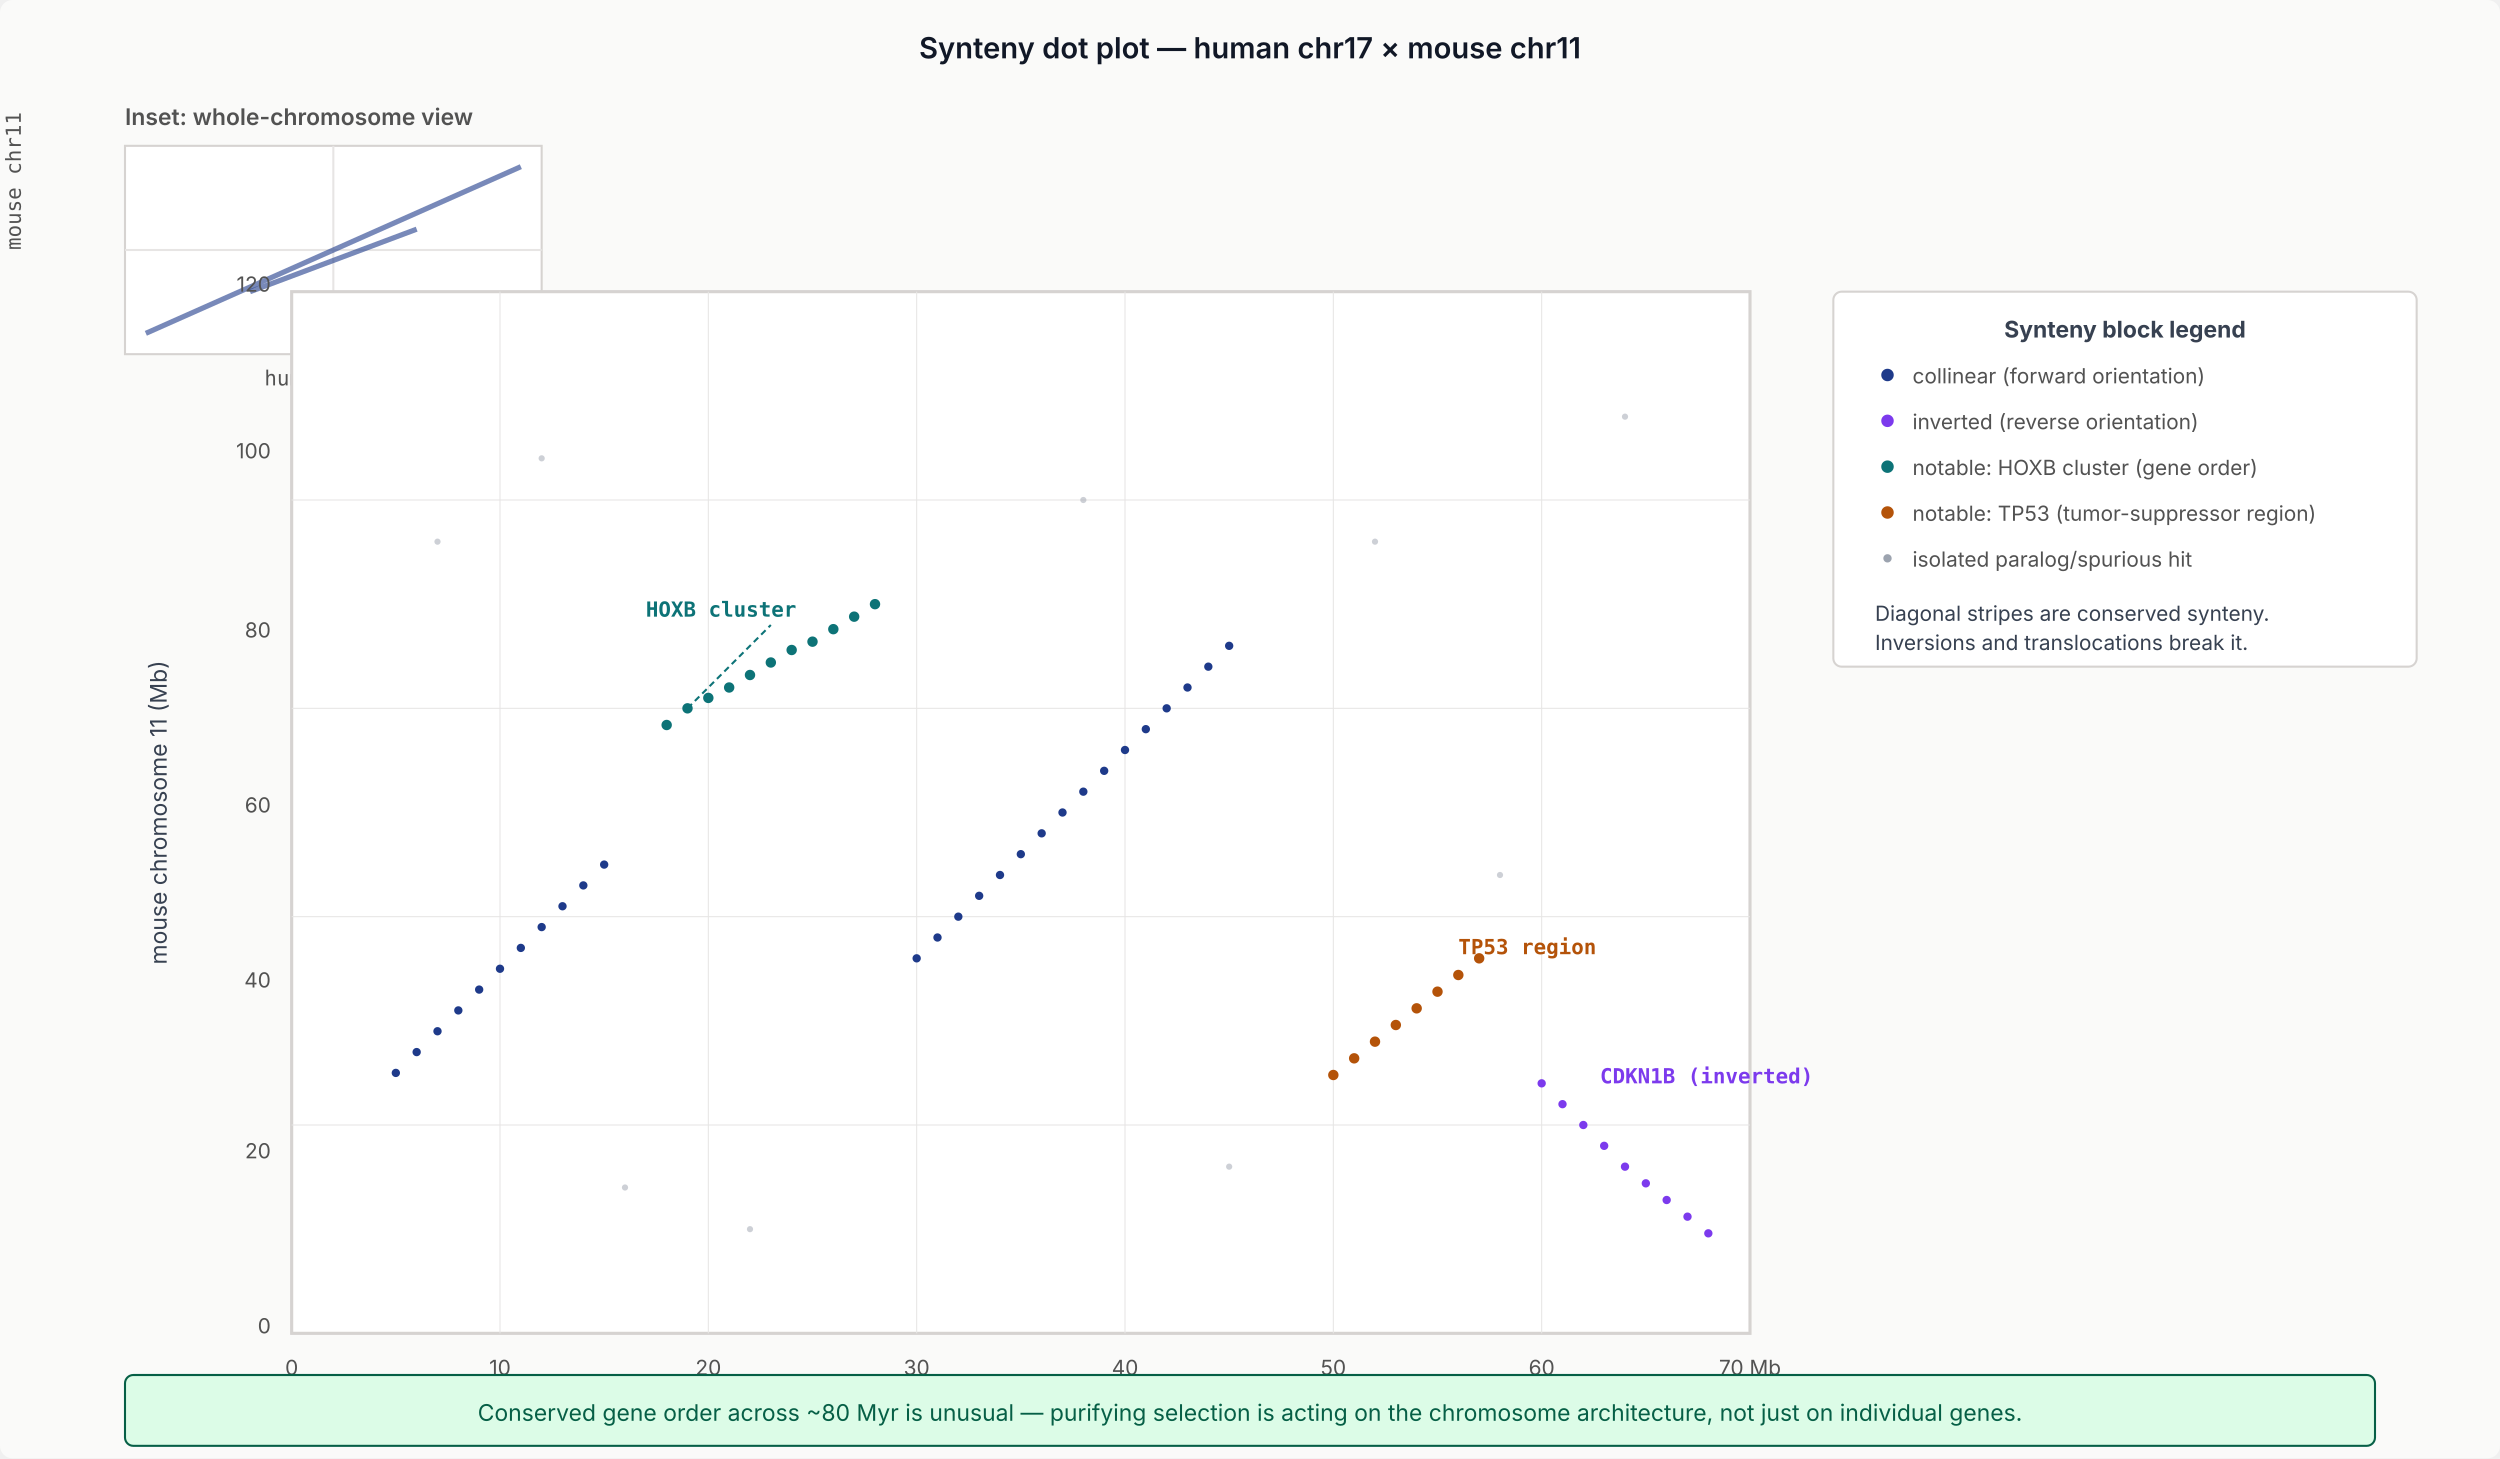
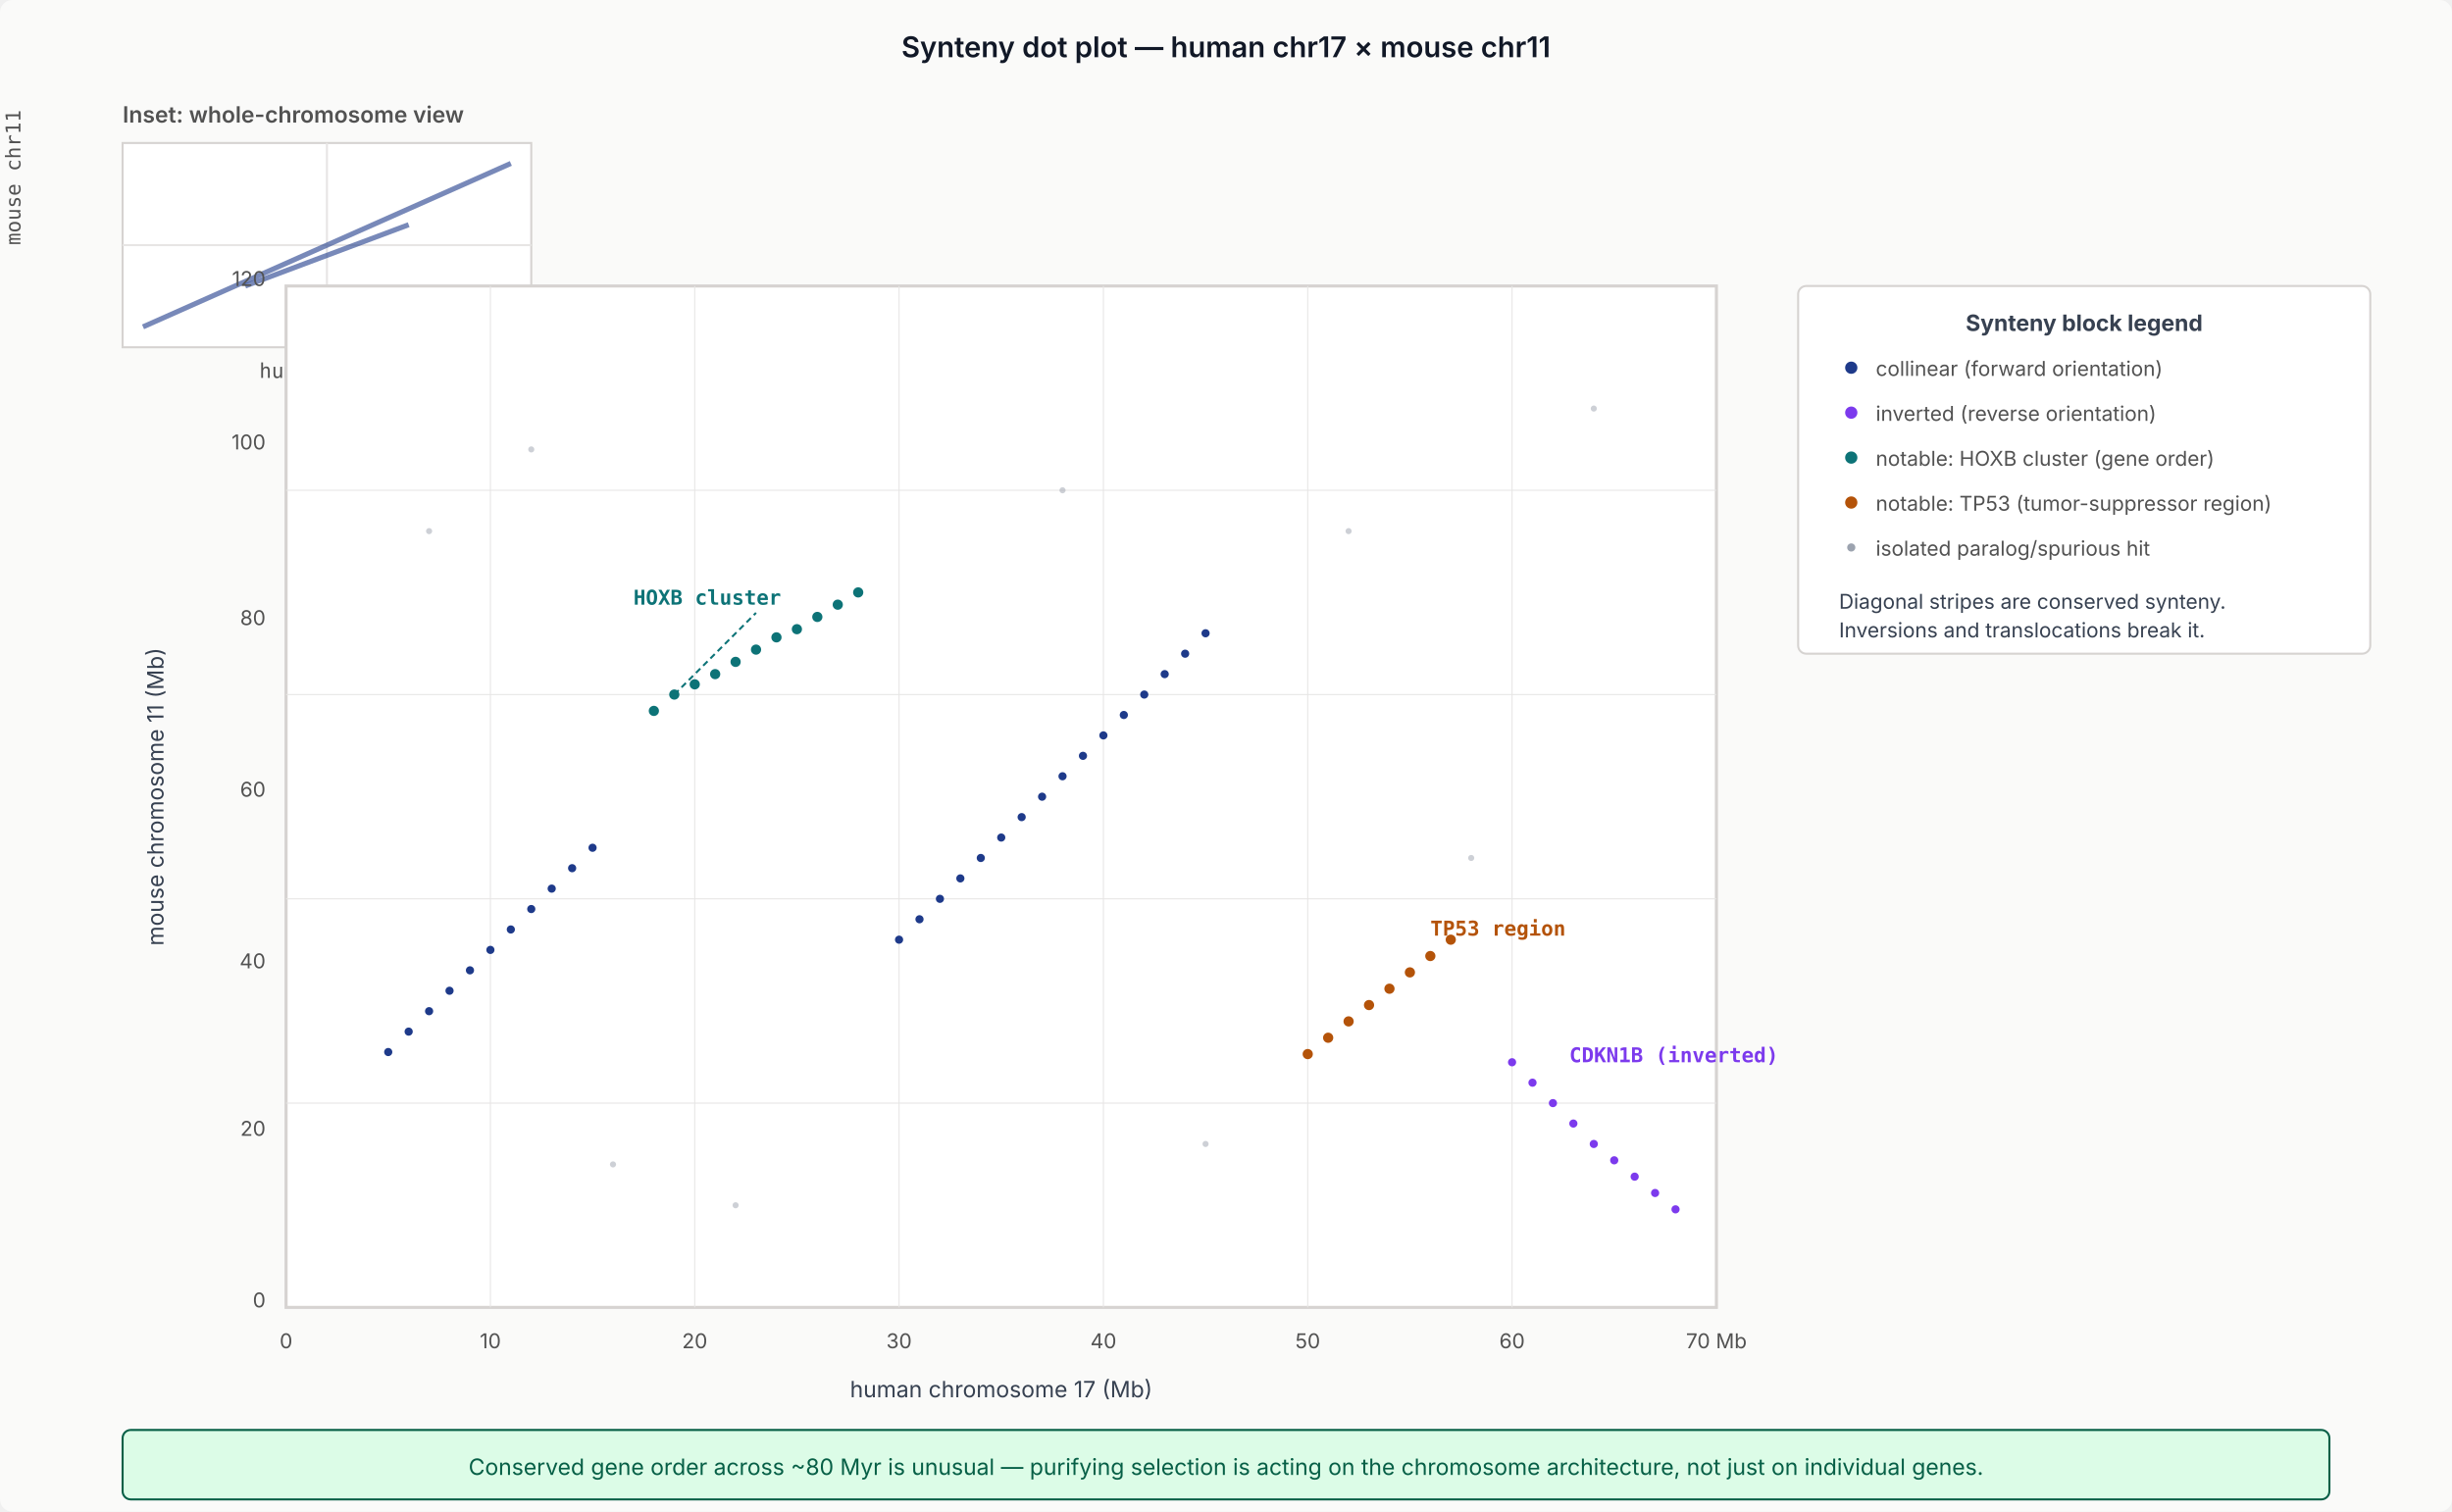
- <svg xmlns="http://www.w3.org/2000/svg" viewBox="0 0 1200 700" width="1200" height="700" font-family="Inter, sans-serif">
+ <svg xmlns="http://www.w3.org/2000/svg" viewBox="0 0 1200 740" width="1200" height="740" font-family="Inter, sans-serif">
  <defs>
    <style>text { font-family: Inter, sans-serif; } .mono { font-family: 'JetBrains Mono', monospace; font-size: 10px; }</style>
  </defs>
-   <rect width="1200" height="700" fill="#fafaf9" rx="6" />
+   <rect width="1200" height="740" fill="#fafaf9" rx="6" />
  <text x="600" y="28" text-anchor="middle" font-size="14" font-weight="600" fill="#111827">Synteny dot plot — human chr17 × mouse chr11</text>
  <g transform="translate(60,60)">
    <text x="0" y="0" font-size="11" font-weight="600" fill="#525252">Inset: whole-chromosome view</text>
    <rect x="0" y="10" width="200" height="100" fill="#fff" stroke="#d6d3d1" />
    <line x1="0" y1="60" x2="200" y2="60" stroke="#e7e5e4" />
    <line x1="100" y1="10" x2="100" y2="110" stroke="#e7e5e4" />
    <line x1="10" y1="100" x2="190" y2="20" stroke="#1e3a8a" stroke-width="2.5" opacity="0.6" />
    <line x1="60" y1="80" x2="140" y2="50" stroke="#1e3a8a" stroke-width="2.5" opacity="0.6" />
    <text x="100" y="125" text-anchor="middle" font-size="9" fill="#525252" class="mono">human chr17</text>
    <text x="-50" y="60" font-size="9" fill="#525252" class="mono" transform="rotate(-90 -50 60)">mouse chr11</text>
  </g>
  <g transform="translate(140,140)">
    <rect width="700" height="500" fill="#fff" stroke="#d6d3d1" stroke-width="1.5" />
    <g stroke="#e7e5e4" stroke-width="0.5">
      <line x1="0" y1="100" x2="700" y2="100" />
      <line x1="0" y1="200" x2="700" y2="200" />
      <line x1="0" y1="300" x2="700" y2="300" />
      <line x1="0" y1="400" x2="700" y2="400" />
      <line x1="100" y1="0" x2="100" y2="500" />
      <line x1="200" y1="0" x2="200" y2="500" />
      <line x1="300" y1="0" x2="300" y2="500" />
      <line x1="400" y1="0" x2="400" y2="500" />
      <line x1="500" y1="0" x2="500" y2="500" />
      <line x1="600" y1="0" x2="600" y2="500" />
    </g>
    <g class="mono" font-size="10" fill="#525252">
      <text x="0" y="520" text-anchor="middle">0</text>
      <text x="100" y="520" text-anchor="middle">10</text>
      <text x="200" y="520" text-anchor="middle">20</text>
      <text x="300" y="520" text-anchor="middle">30</text>
      <text x="400" y="520" text-anchor="middle">40</text>
      <text x="500" y="520" text-anchor="middle">50</text>
      <text x="600" y="520" text-anchor="middle">60</text>
      <text x="700" y="520" text-anchor="middle">70 Mb</text>
    </g>
    <text x="350" y="544" text-anchor="middle" font-size="11" fill="#374151">human chromosome 17 (Mb)</text>
    <g class="mono" font-size="10" fill="#525252">
      <text x="-10" y="0" text-anchor="end">120</text>
      <text x="-10" y="80" text-anchor="end">100</text>
      <text x="-10" y="166" text-anchor="end">80</text>
      <text x="-10" y="250" text-anchor="end">60</text>
      <text x="-10" y="334" text-anchor="end">40</text>
      <text x="-10" y="416" text-anchor="end">20</text>
      <text x="-10" y="500" text-anchor="end">0</text>
    </g>
    <text x="-60" y="250" text-anchor="middle" font-size="11" fill="#374151" transform="rotate(-90 -60 250)">mouse chromosome 11 (Mb)</text>
    <g fill="#1e3a8a">
      <circle cx="50" cy="375" r="2" />
      <circle cx="60" cy="365" r="2" />
      <circle cx="70" cy="355" r="2" />
      <circle cx="80" cy="345" r="2" />
      <circle cx="90" cy="335" r="2" />
      <circle cx="100" cy="325" r="2" />
      <circle cx="110" cy="315" r="2" />
      <circle cx="120" cy="305" r="2" />
      <circle cx="130" cy="295" r="2" />
      <circle cx="140" cy="285" r="2" />
      <circle cx="150" cy="275" r="2" />
    </g>
    <g fill="#0d7377">
      <circle cx="180" cy="208" r="2.5" />
      <circle cx="190" cy="200" r="2.5" />
      <circle cx="200" cy="195" r="2.5" />
      <circle cx="210" cy="190" r="2.5" />
      <circle cx="220" cy="184" r="2.5" />
      <circle cx="230" cy="178" r="2.5" />
      <circle cx="240" cy="172" r="2.5" />
      <circle cx="250" cy="168" r="2.5" />
      <circle cx="260" cy="162" r="2.5" />
      <circle cx="270" cy="156" r="2.5" />
      <circle cx="280" cy="150" r="2.5" />
    </g>
    <g fill="#1e3a8a">
      <circle cx="300" cy="320" r="2" />
      <circle cx="310" cy="310" r="2" />
      <circle cx="320" cy="300" r="2" />
      <circle cx="330" cy="290" r="2" />
      <circle cx="340" cy="280" r="2" />
      <circle cx="350" cy="270" r="2" />
      <circle cx="360" cy="260" r="2" />
      <circle cx="370" cy="250" r="2" />
      <circle cx="380" cy="240" r="2" />
      <circle cx="390" cy="230" r="2" />
      <circle cx="400" cy="220" r="2" />
      <circle cx="410" cy="210" r="2" />
      <circle cx="420" cy="200" r="2" />
      <circle cx="430" cy="190" r="2" />
      <circle cx="440" cy="180" r="2" />
      <circle cx="450" cy="170" r="2" />
    </g>
    <g fill="#b45309">
      <circle cx="500" cy="376" r="2.5" />
      <circle cx="510" cy="368" r="2.5" />
      <circle cx="520" cy="360" r="2.5" />
      <circle cx="530" cy="352" r="2.5" />
      <circle cx="540" cy="344" r="2.5" />
      <circle cx="550" cy="336" r="2.5" />
      <circle cx="560" cy="328" r="2.5" />
      <circle cx="570" cy="320" r="2.5" />
    </g>
    <g fill="#7c3aed">
      <circle cx="600" cy="380" r="2" />
      <circle cx="610" cy="390" r="2" />
      <circle cx="620" cy="400" r="2" />
      <circle cx="630" cy="410" r="2" />
      <circle cx="640" cy="420" r="2" />
      <circle cx="650" cy="428" r="2" />
      <circle cx="660" cy="436" r="2" />
      <circle cx="670" cy="444" r="2" />
      <circle cx="680" cy="452" r="2" />
    </g>
    <g fill="#9ca3af" fill-opacity="0.5">
      <circle cx="70" cy="120" r="1.5" />
      <circle cx="160" cy="430" r="1.5" />
      <circle cx="220" cy="450" r="1.5" />
      <circle cx="380" cy="100" r="1.5" />
      <circle cx="450" cy="420" r="1.5" />
      <circle cx="520" cy="120" r="1.5" />
      <circle cx="580" cy="280" r="1.5" />
      <circle cx="120" cy="80" r="1.5" />
      <circle cx="640" cy="60" r="1.5" />
    </g>
    <g transform="translate(190,160)">
      <line x1="0" y1="40" x2="40" y2="0" stroke="#0d7377" stroke-dasharray="3 2" />
      <text x="-20" y="-4" font-size="10" font-weight="600" fill="#0d7377" class="mono">HOXB cluster</text>
    </g>
    <g transform="translate(540,330)">
      <text x="20" y="-12" font-size="10" font-weight="600" fill="#b45309" class="mono">TP53 region</text>
    </g>
    <g transform="translate(640,400)">
      <text x="-12" y="-20" font-size="10" font-weight="600" fill="#7c3aed" class="mono">CDKN1B (inverted)</text>
    </g>
  </g>
  <g transform="translate(880,140)">
    <rect width="280" height="180" fill="#fff" stroke="#d6d3d1" rx="4" />
    <text x="140" y="22" text-anchor="middle" font-size="11" font-weight="700" fill="#374151">Synteny block legend</text>
    <g transform="translate(20,40)" font-size="10" fill="#525252">
      <circle cx="6" cy="0" r="3" fill="#1e3a8a" />
      <text x="18" y="4">collinear (forward orientation)</text>
      <circle cx="6" cy="22" r="3" fill="#7c3aed" />
      <text x="18" y="26">inverted (reverse orientation)</text>
      <circle cx="6" cy="44" r="3" fill="#0d7377" />
      <text x="18" y="48">notable: HOXB cluster (gene order)</text>
      <circle cx="6" cy="66" r="3" fill="#b45309" />
      <text x="18" y="70">notable: TP53 (tumor-suppressor region)</text>
      <circle cx="6" cy="88" r="2" fill="#9ca3af" />
      <text x="18" y="92">isolated paralog/spurious hit</text>
    </g>
    <text x="20" y="158" font-size="10" fill="#374151">Diagonal stripes are conserved synteny.</text>
    <text x="20" y="172" font-size="10" fill="#374151">Inversions and translocations break it.</text>
  </g>
-   <g transform="translate(60,660)">
+   <g transform="translate(60,700)">
    <rect width="1080" height="34" fill="#dcfce7" stroke="#065f46" rx="4" />
    <text x="540" y="22" text-anchor="middle" font-size="11" fill="#065f46">Conserved gene order across ~80 Myr is unusual — purifying selection is acting on the chromosome architecture, not just on individual genes.</text>
  </g>
</svg>
